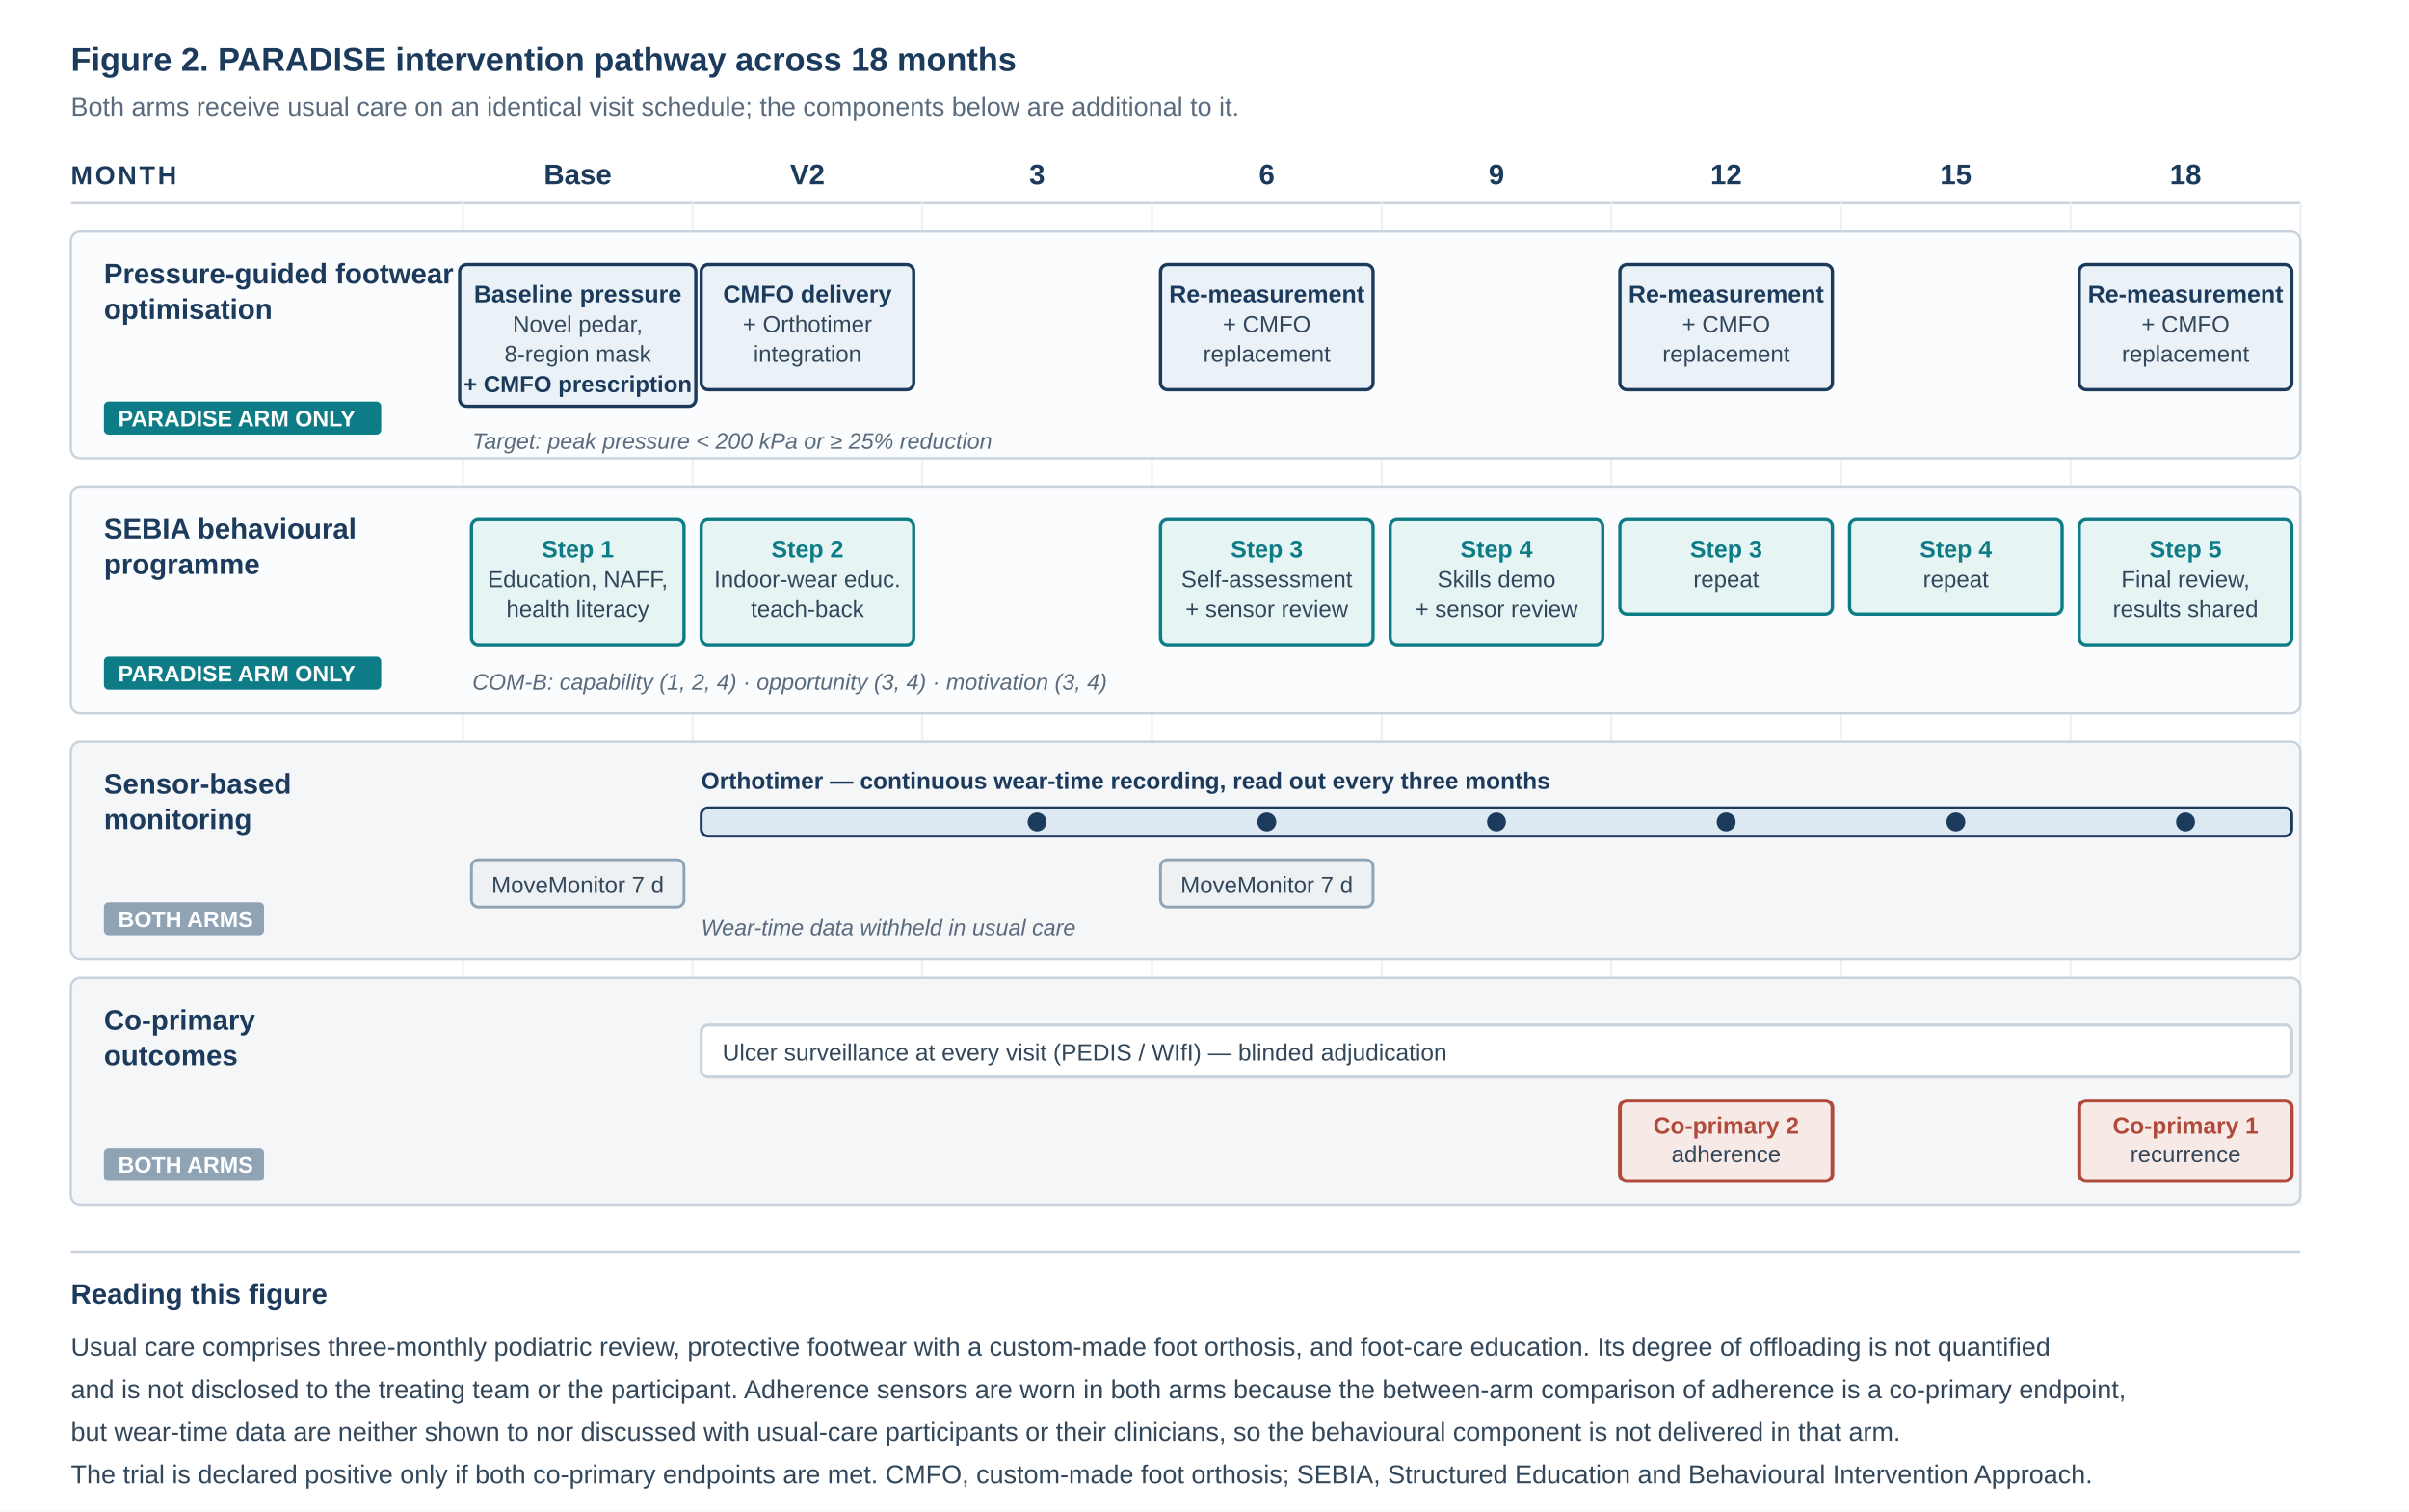
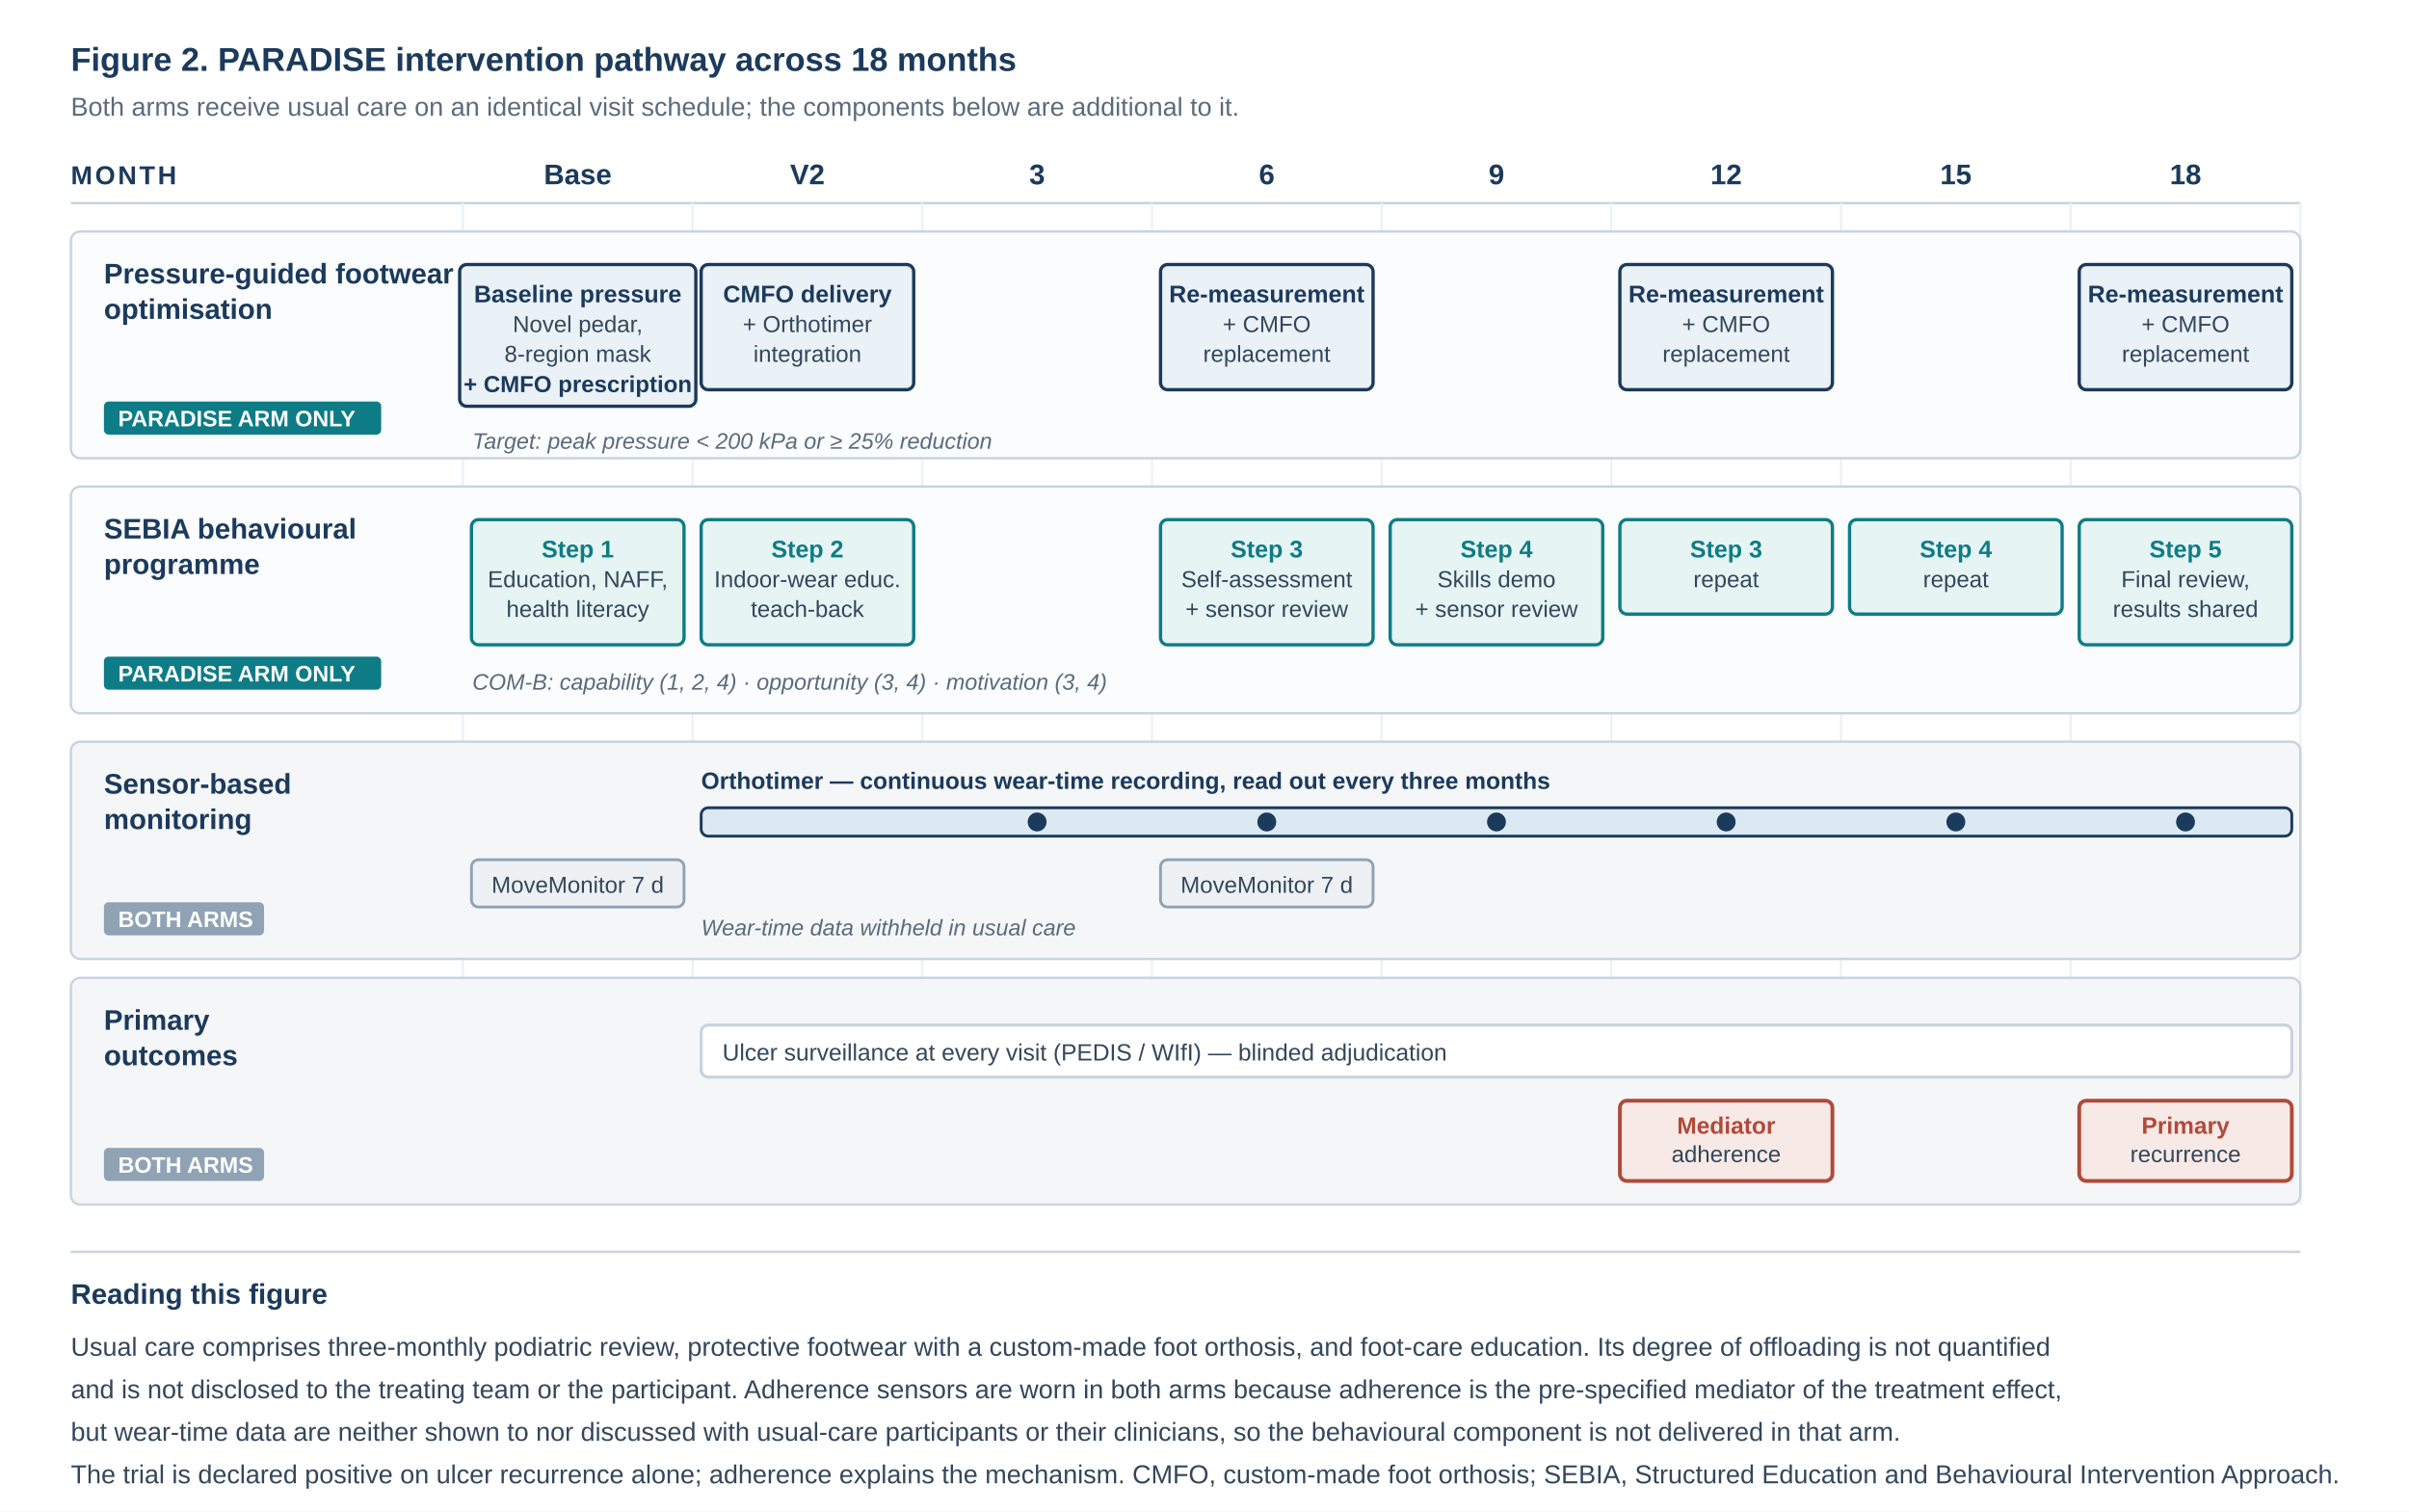
<svg xmlns="http://www.w3.org/2000/svg" viewBox="0 0 1020 640" width="1020" height="640" font-family="Arial, Helvetica, sans-serif">
  <defs>
    <marker id="ar" markerWidth="9" markerHeight="9" refX="8" refY="3" orient="auto">
      <path d="M0,0 L0,6 L8,3 z" fill="#1B3A5C" />
    </marker>
    <marker id="arT" markerWidth="9" markerHeight="9" refX="8" refY="3" orient="auto">
      <path d="M0,0 L0,6 L8,3 z" fill="#0E7C86" />
    </marker>
  </defs>
  <rect width="1020" height="640" fill="#FFFFFF" />
  <text x="30" y="30" font-size="14" fill="#1B3A5C" font-weight="bold">Figure 2. PARADISE intervention pathway across 18 months</text>
  <text x="30" y="49" font-size="11" fill="#5A6B7D">Both arms receive usual care on an identical visit schedule; the components below are additional to it.</text>
  <text x="30" y="78" font-size="11" fill="#1B3A5C" font-weight="bold" letter-spacing="1.1">MONTH</text>
  <text x="244.625" y="78" font-size="12" fill="#1B3A5C" font-weight="bold" text-anchor="middle">Base</text>
  <text x="341.875" y="78" font-size="12" fill="#1B3A5C" font-weight="bold" text-anchor="middle">V2</text>
  <text x="439.125" y="78" font-size="12" fill="#1B3A5C" font-weight="bold" text-anchor="middle">3</text>
  <text x="536.375" y="78" font-size="12" fill="#1B3A5C" font-weight="bold" text-anchor="middle">6</text>
  <text x="633.625" y="78" font-size="12" fill="#1B3A5C" font-weight="bold" text-anchor="middle">9</text>
  <text x="730.875" y="78" font-size="12" fill="#1B3A5C" font-weight="bold" text-anchor="middle">12</text>
  <text x="828.125" y="78" font-size="12" fill="#1B3A5C" font-weight="bold" text-anchor="middle">15</text>
  <text x="925.375" y="78" font-size="12" fill="#1B3A5C" font-weight="bold" text-anchor="middle">18</text>
  <line x1="30" y1="86" x2="974" y2="86" stroke="#C8D3DE" stroke-width="1" />
  <line x1="196" y1="86" x2="196" y2="510" stroke="#EDF2F6" stroke-width="1" />
  <line x1="293.25" y1="86" x2="293.25" y2="510" stroke="#EDF2F6" stroke-width="1" />
  <line x1="390.5" y1="86" x2="390.5" y2="510" stroke="#EDF2F6" stroke-width="1" />
  <line x1="487.75" y1="86" x2="487.75" y2="510" stroke="#EDF2F6" stroke-width="1" />
  <line x1="585" y1="86" x2="585" y2="510" stroke="#EDF2F6" stroke-width="1" />
  <line x1="682.25" y1="86" x2="682.25" y2="510" stroke="#EDF2F6" stroke-width="1" />
  <line x1="779.5" y1="86" x2="779.5" y2="510" stroke="#EDF2F6" stroke-width="1" />
  <line x1="876.75" y1="86" x2="876.75" y2="510" stroke="#EDF2F6" stroke-width="1" />
  <line x1="974" y1="86" x2="974" y2="510" stroke="#EDF2F6" stroke-width="1" />
  <rect x="30" y="98" width="944" height="96" rx="4" fill="#FAFCFD" stroke="#C8D3DE" stroke-width="1" />
  <text x="44" y="120" font-size="12" fill="#1B3A5C" font-weight="bold">Pressure-guided footwear</text>
  <text x="44" y="135" font-size="12" fill="#1B3A5C" font-weight="bold">optimisation</text>
  <rect x="44" y="170" width="117.4" height="14" rx="2" fill="#0E7C86" />
  <text x="50" y="180.5" font-size="9.5" fill="#FFFFFF" font-weight="bold">PARADISE ARM ONLY</text>
  <rect x="194.625" y="112" width="100" height="60" rx="3" fill="#EAF1F7" stroke="#1B3A5C" stroke-width="1.4" />
  <text x="244.625" y="128" font-size="10.2" fill="#1B3A5C" font-weight="bold" text-anchor="middle">Baseline pressure</text>
  <text x="244.625" y="140.6" font-size="9.8" fill="#33475B" text-anchor="middle">Novel pedar,</text>
  <text x="244.625" y="153.2" font-size="9.8" fill="#33475B" text-anchor="middle">8-region mask</text>
  <text x="244.625" y="166" font-size="9.8" fill="#1B3A5C" font-weight="bold" text-anchor="middle">+ CMFO prescription</text>
  <rect x="296.875" y="112" width="90" height="53" rx="3" fill="#EAF1F7" stroke="#1B3A5C" stroke-width="1.4" />
  <text x="341.875" y="128" font-size="10.2" fill="#1B3A5C" font-weight="bold" text-anchor="middle">CMFO delivery</text>
  <text x="341.875" y="140.6" font-size="9.8" fill="#33475B" text-anchor="middle">+ Orthotimer</text>
  <text x="341.875" y="153.2" font-size="9.8" fill="#33475B" text-anchor="middle">integration</text>
  <rect x="491.375" y="112" width="90" height="53" rx="3" fill="#EAF1F7" stroke="#1B3A5C" stroke-width="1.4" />
  <text x="536.375" y="128" font-size="10.2" fill="#1B3A5C" font-weight="bold" text-anchor="middle">Re-measurement</text>
  <text x="536.375" y="140.6" font-size="9.8" fill="#33475B" text-anchor="middle">+ CMFO</text>
  <text x="536.375" y="153.2" font-size="9.8" fill="#33475B" text-anchor="middle">replacement</text>
  <rect x="685.875" y="112" width="90" height="53" rx="3" fill="#EAF1F7" stroke="#1B3A5C" stroke-width="1.4" />
  <text x="730.875" y="128" font-size="10.2" fill="#1B3A5C" font-weight="bold" text-anchor="middle">Re-measurement</text>
  <text x="730.875" y="140.6" font-size="9.8" fill="#33475B" text-anchor="middle">+ CMFO</text>
  <text x="730.875" y="153.2" font-size="9.8" fill="#33475B" text-anchor="middle">replacement</text>
  <rect x="880.375" y="112" width="90" height="53" rx="3" fill="#EAF1F7" stroke="#1B3A5C" stroke-width="1.4" />
  <text x="925.375" y="128" font-size="10.2" fill="#1B3A5C" font-weight="bold" text-anchor="middle">Re-measurement</text>
  <text x="925.375" y="140.6" font-size="9.8" fill="#33475B" text-anchor="middle">+ CMFO</text>
  <text x="925.375" y="153.2" font-size="9.8" fill="#33475B" text-anchor="middle">replacement</text>
  <text x="200" y="190" font-size="9.5" fill="#5A6B7D" font-style="italic">Target: peak pressure &lt; 200 kPa or ≥ 25% reduction</text>
  <rect x="30" y="206" width="944" height="96" rx="4" fill="#FAFCFD" stroke="#C8D3DE" stroke-width="1" />
  <text x="44" y="228" font-size="12" fill="#1B3A5C" font-weight="bold">SEBIA behavioural</text>
  <text x="44" y="243" font-size="12" fill="#1B3A5C" font-weight="bold">programme</text>
  <rect x="44" y="278" width="117.4" height="14" rx="2" fill="#0E7C86" />
  <text x="50" y="288.5" font-size="9.5" fill="#FFFFFF" font-weight="bold">PARADISE ARM ONLY</text>
  <rect x="199.625" y="220" width="90" height="53" rx="3" fill="#E6F4F4" stroke="#0E7C86" stroke-width="1.4" />
  <text x="244.625" y="236" font-size="10.2" fill="#0E7C86" font-weight="bold" text-anchor="middle">Step 1</text>
  <text x="244.625" y="248.6" font-size="9.8" fill="#33475B" text-anchor="middle">Education, NAFF,</text>
  <text x="244.625" y="261.2" font-size="9.8" fill="#33475B" text-anchor="middle">health literacy</text>
  <rect x="296.875" y="220" width="90" height="53" rx="3" fill="#E6F4F4" stroke="#0E7C86" stroke-width="1.4" />
  <text x="341.875" y="236" font-size="10.2" fill="#0E7C86" font-weight="bold" text-anchor="middle">Step 2</text>
  <text x="341.875" y="248.6" font-size="9.8" fill="#33475B" text-anchor="middle">Indoor-wear educ.</text>
  <text x="341.875" y="261.2" font-size="9.8" fill="#33475B" text-anchor="middle">teach-back</text>
  <rect x="491.375" y="220" width="90" height="53" rx="3" fill="#E6F4F4" stroke="#0E7C86" stroke-width="1.4" />
  <text x="536.375" y="236" font-size="10.2" fill="#0E7C86" font-weight="bold" text-anchor="middle">Step 3</text>
  <text x="536.375" y="248.6" font-size="9.8" fill="#33475B" text-anchor="middle">Self-assessment</text>
  <text x="536.375" y="261.2" font-size="9.8" fill="#33475B" text-anchor="middle">+ sensor review</text>
  <rect x="588.625" y="220" width="90" height="53" rx="3" fill="#E6F4F4" stroke="#0E7C86" stroke-width="1.4" />
  <text x="633.625" y="236" font-size="10.2" fill="#0E7C86" font-weight="bold" text-anchor="middle">Step 4</text>
  <text x="633.625" y="248.6" font-size="9.8" fill="#33475B" text-anchor="middle">Skills demo</text>
  <text x="633.625" y="261.2" font-size="9.8" fill="#33475B" text-anchor="middle">+ sensor review</text>
  <rect x="685.875" y="220" width="90" height="40" rx="3" fill="#E6F4F4" stroke="#0E7C86" stroke-width="1.4" />
  <text x="730.875" y="236" font-size="10.2" fill="#0E7C86" font-weight="bold" text-anchor="middle">Step 3</text>
  <text x="730.875" y="248.6" font-size="9.8" fill="#33475B" text-anchor="middle">repeat</text>
  <rect x="783.125" y="220" width="90" height="40" rx="3" fill="#E6F4F4" stroke="#0E7C86" stroke-width="1.4" />
  <text x="828.125" y="236" font-size="10.2" fill="#0E7C86" font-weight="bold" text-anchor="middle">Step 4</text>
  <text x="828.125" y="248.6" font-size="9.8" fill="#33475B" text-anchor="middle">repeat</text>
  <rect x="880.375" y="220" width="90" height="53" rx="3" fill="#E6F4F4" stroke="#0E7C86" stroke-width="1.4" />
  <text x="925.375" y="236" font-size="10.2" fill="#0E7C86" font-weight="bold" text-anchor="middle">Step 5</text>
  <text x="925.375" y="248.6" font-size="9.8" fill="#33475B" text-anchor="middle">Final review,</text>
  <text x="925.375" y="261.2" font-size="9.8" fill="#33475B" text-anchor="middle">results shared</text>
  <text x="200" y="292" font-size="9.5" fill="#5A6B7D" font-style="italic">COM-B: capability (1, 2, 4) · opportunity (3, 4) · motivation (3, 4)</text>
  <rect x="30" y="314" width="944" height="92" rx="4" fill="#F4F6F8" stroke="#C8D3DE" stroke-width="1" />
  <text x="44" y="336" font-size="12" fill="#1B3A5C" font-weight="bold">Sensor-based</text>
  <text x="44" y="351" font-size="12" fill="#1B3A5C" font-weight="bold">monitoring</text>
  <rect x="44" y="382" width="67.8" height="14" rx="2" fill="#8FA3B5" />
  <text x="50" y="392.5" font-size="9.5" fill="#FFFFFF" font-weight="bold">BOTH ARMS</text>
  <text x="296.875" y="334" font-size="10" fill="#1B3A5C" font-weight="bold">Orthotimer — continuous wear-time recording, read out every three months</text>
  <rect x="296.875" y="342" width="673.5" height="12" rx="3" fill="#DCE9F2" stroke="#1B3A5C" stroke-width="1.2" />
  <circle cx="439.125" cy="348" r="4" fill="#1B3A5C" />
  <circle cx="536.375" cy="348" r="4" fill="#1B3A5C" />
  <circle cx="633.625" cy="348" r="4" fill="#1B3A5C" />
  <circle cx="730.875" cy="348" r="4" fill="#1B3A5C" />
  <circle cx="828.125" cy="348" r="4" fill="#1B3A5C" />
  <circle cx="925.375" cy="348" r="4" fill="#1B3A5C" />
  <rect x="199.625" y="364" width="90" height="20" rx="3" fill="#EDF1F4" stroke="#8FA3B5" stroke-width="1.2" />
  <text x="244.625" y="378" font-size="9.8" fill="#33475B" text-anchor="middle">MoveMonitor 7 d</text>
  <rect x="491.375" y="364" width="90" height="20" rx="3" fill="#EDF1F4" stroke="#8FA3B5" stroke-width="1.2" />
  <text x="536.375" y="378" font-size="9.8" fill="#33475B" text-anchor="middle">MoveMonitor 7 d</text>
  <text x="296.875" y="396" font-size="9.5" fill="#5A6B7D" font-style="italic">Wear-time data withheld in usual care</text>
  <rect x="30" y="414" width="944" height="96" rx="4" fill="#F4F6F8" stroke="#C8D3DE" stroke-width="1" />
-   <text x="44" y="436" font-size="12" fill="#1B3A5C" font-weight="bold">Co-primary</text>
+   <text x="44" y="436" font-size="12" fill="#1B3A5C" font-weight="bold">Primary</text>
  <text x="44" y="451" font-size="12" fill="#1B3A5C" font-weight="bold">outcomes</text>
  <rect x="44" y="486" width="67.8" height="14" rx="2" fill="#8FA3B5" />
  <text x="50" y="496.5" font-size="9.5" fill="#FFFFFF" font-weight="bold">BOTH ARMS</text>
  <rect x="296.875" y="434" width="673.5" height="22" rx="3" fill="#FFFFFF" stroke="#C8D3DE" stroke-width="1.3" />
  <text x="305.875" y="449" font-size="10" fill="#33475B">Ulcer surveillance at every visit (PEDIS / WIfI) — blinded adjudication</text>
  <rect x="685.875" y="466" width="90" height="34" rx="3" fill="#F7E9E5" stroke="#B04A3A" stroke-width="1.6" />
-   <text x="730.875" y="480" font-size="10" fill="#B04A3A" font-weight="bold" text-anchor="middle">Co-primary 2</text>
+   <text x="730.875" y="480" font-size="10" fill="#B04A3A" font-weight="bold" text-anchor="middle">Mediator</text>
  <text x="730.875" y="492" font-size="9.8" fill="#33475B" text-anchor="middle">adherence</text>
  <rect x="880.375" y="466" width="90" height="34" rx="3" fill="#F7E9E5" stroke="#B04A3A" stroke-width="1.6" />
-   <text x="925.375" y="480" font-size="10" fill="#B04A3A" font-weight="bold" text-anchor="middle">Co-primary 1</text>
+   <text x="925.375" y="480" font-size="10" fill="#B04A3A" font-weight="bold" text-anchor="middle">Primary</text>
  <text x="925.375" y="492" font-size="9.8" fill="#33475B" text-anchor="middle">recurrence</text>
  <line x1="30" y1="530" x2="974" y2="530" stroke="#C8D3DE" stroke-width="1" />
  <text x="30" y="552" font-size="12" fill="#1B3A5C" font-weight="bold">Reading this figure</text>
  <text x="30" y="574" font-size="11" fill="#33475B">Usual care comprises three-monthly podiatric review, protective footwear with a custom-made foot orthosis, and foot-care education. Its degree of offloading is not quantified</text>
-   <text x="30" y="592" font-size="11" fill="#33475B">and is not disclosed to the treating team or the participant. Adherence sensors are worn in both arms because the between-arm comparison of adherence is a co-primary endpoint,</text>
+   <text x="30" y="592" font-size="11" fill="#33475B">and is not disclosed to the treating team or the participant. Adherence sensors are worn in both arms because adherence is the pre-specified mediator of the treatment effect,</text>
  <text x="30" y="610" font-size="11" fill="#33475B">but wear-time data are neither shown to nor discussed with usual-care participants or their clinicians, so the behavioural component is not delivered in that arm.</text>
-   <text x="30" y="628" font-size="11" fill="#33475B">The trial is declared positive only if both co-primary endpoints are met. CMFO, custom-made foot orthosis; SEBIA, Structured Education and Behavioural Intervention Approach.</text>
+   <text x="30" y="628" font-size="11" fill="#33475B">The trial is declared positive on ulcer recurrence alone; adherence explains the mechanism. CMFO, custom-made foot orthosis; SEBIA, Structured Education and Behavioural Intervention Approach.</text>
</svg>
